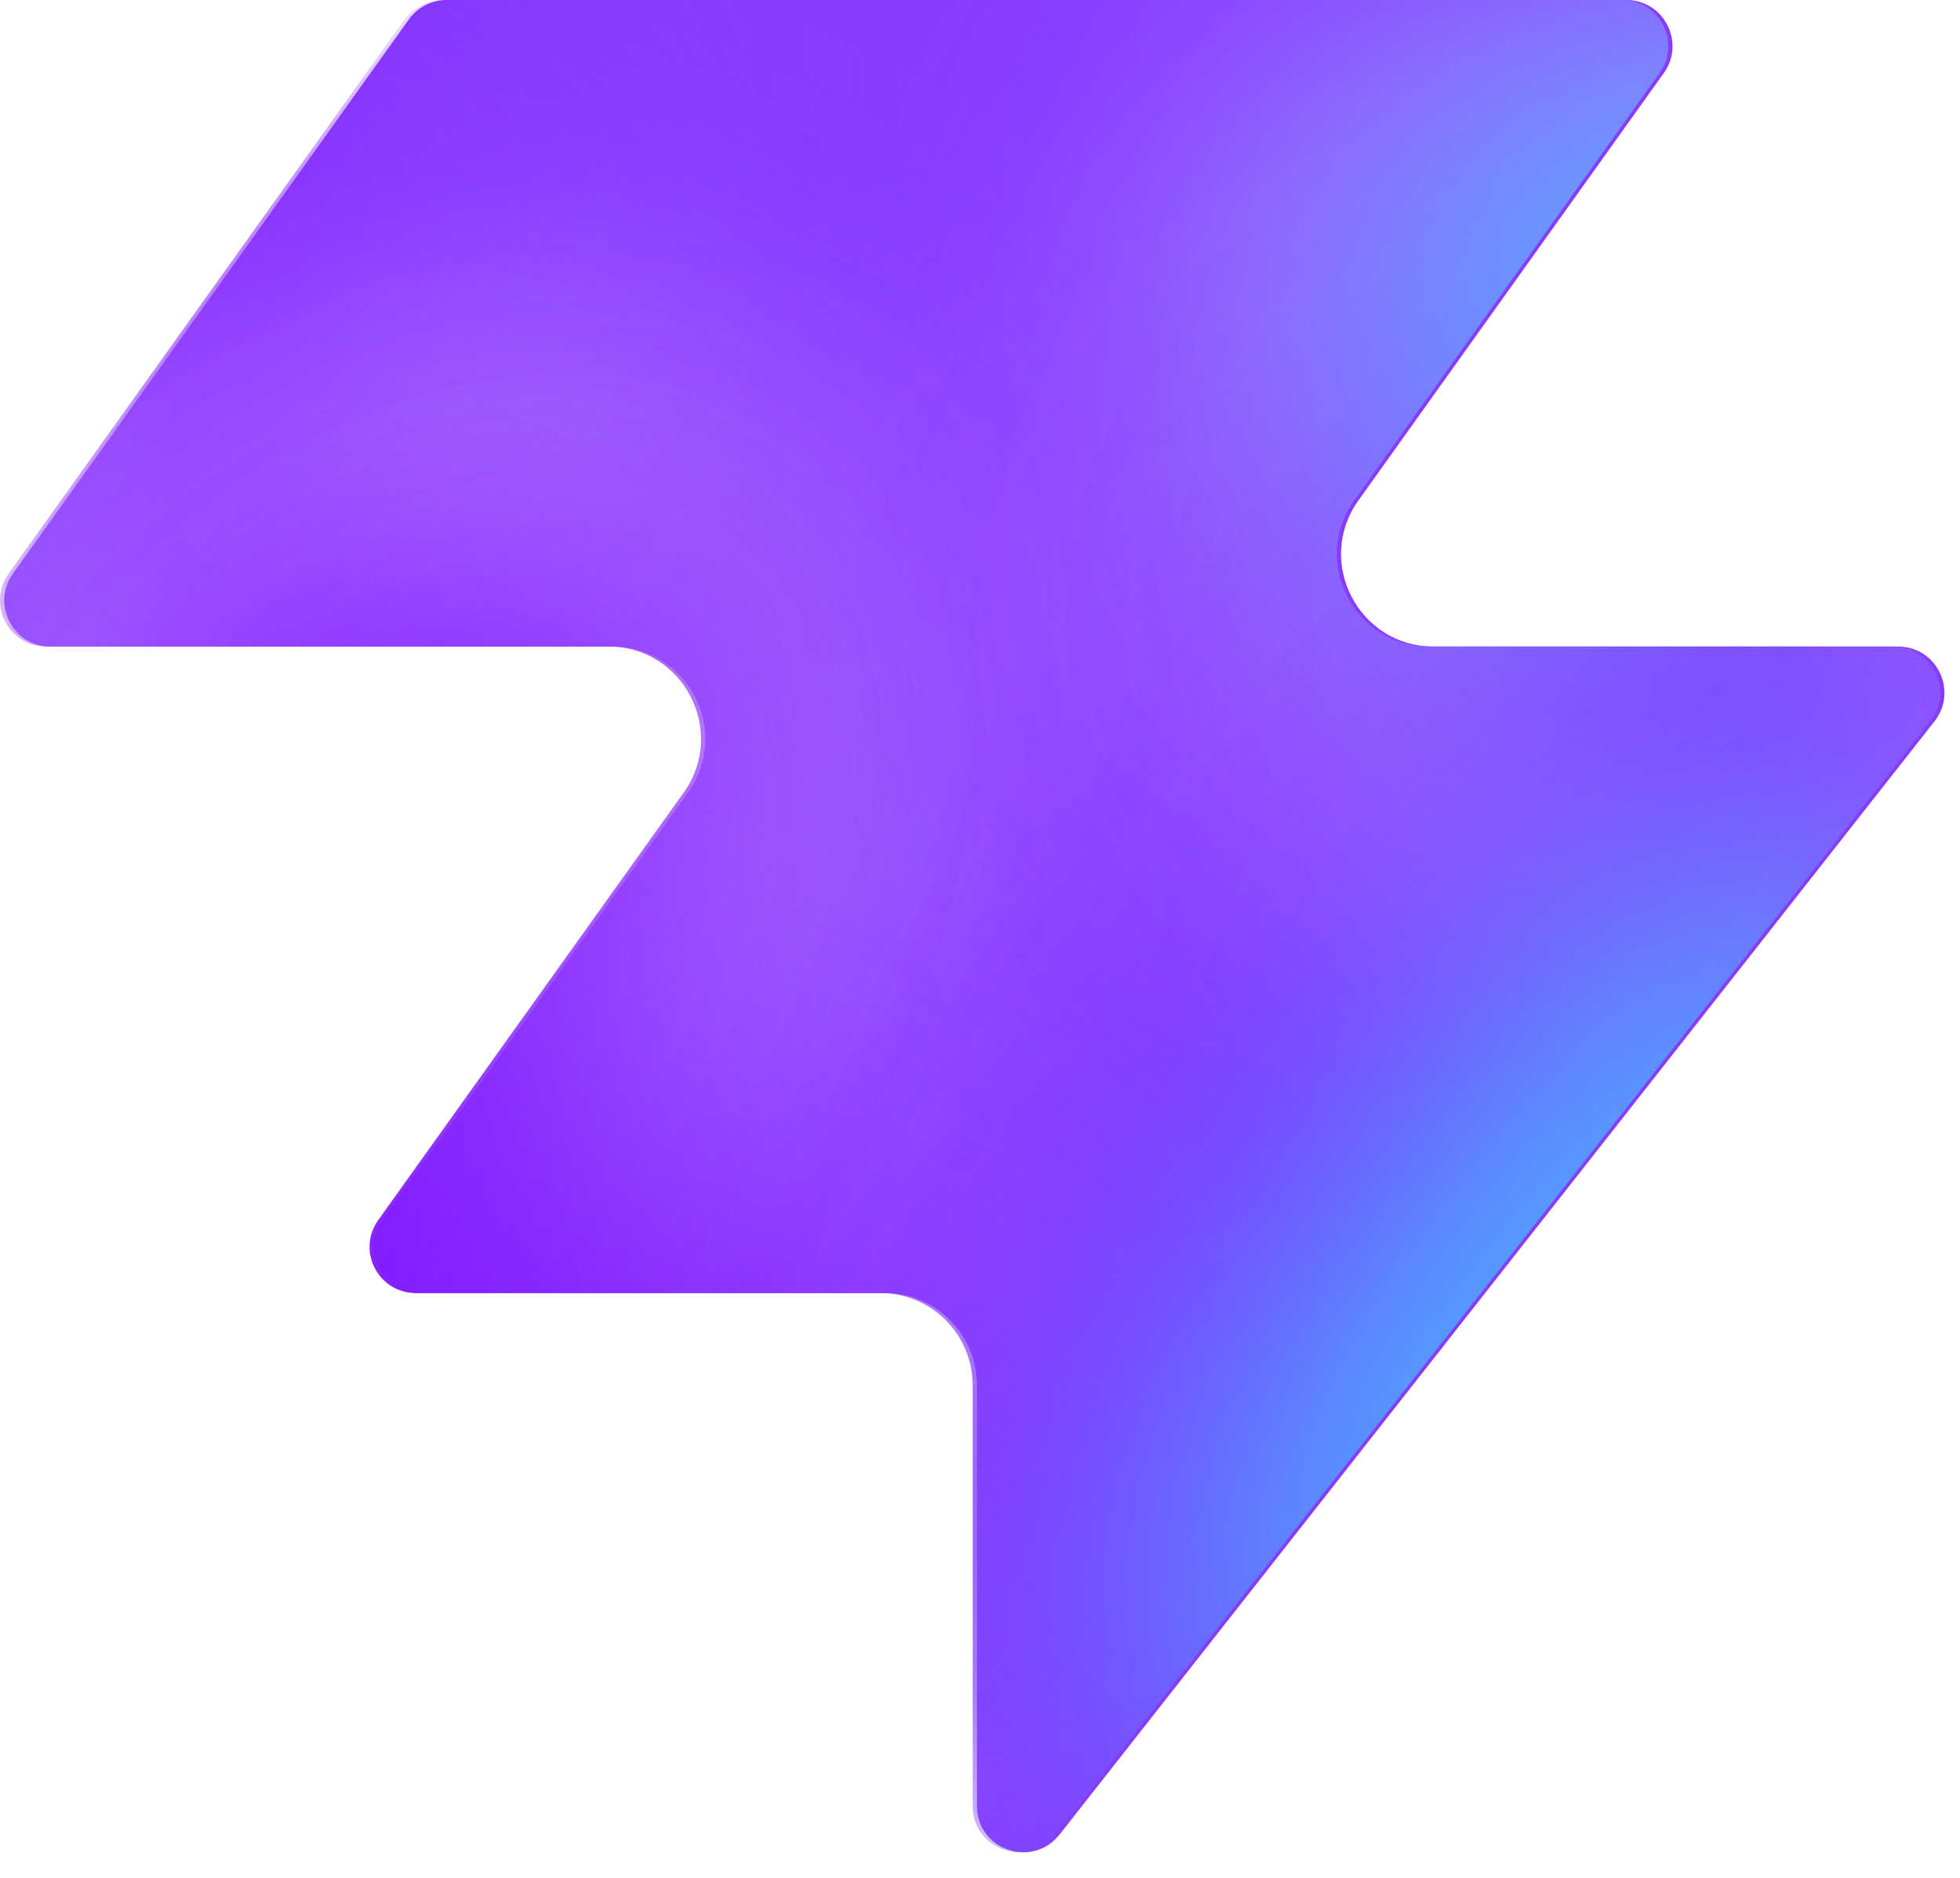
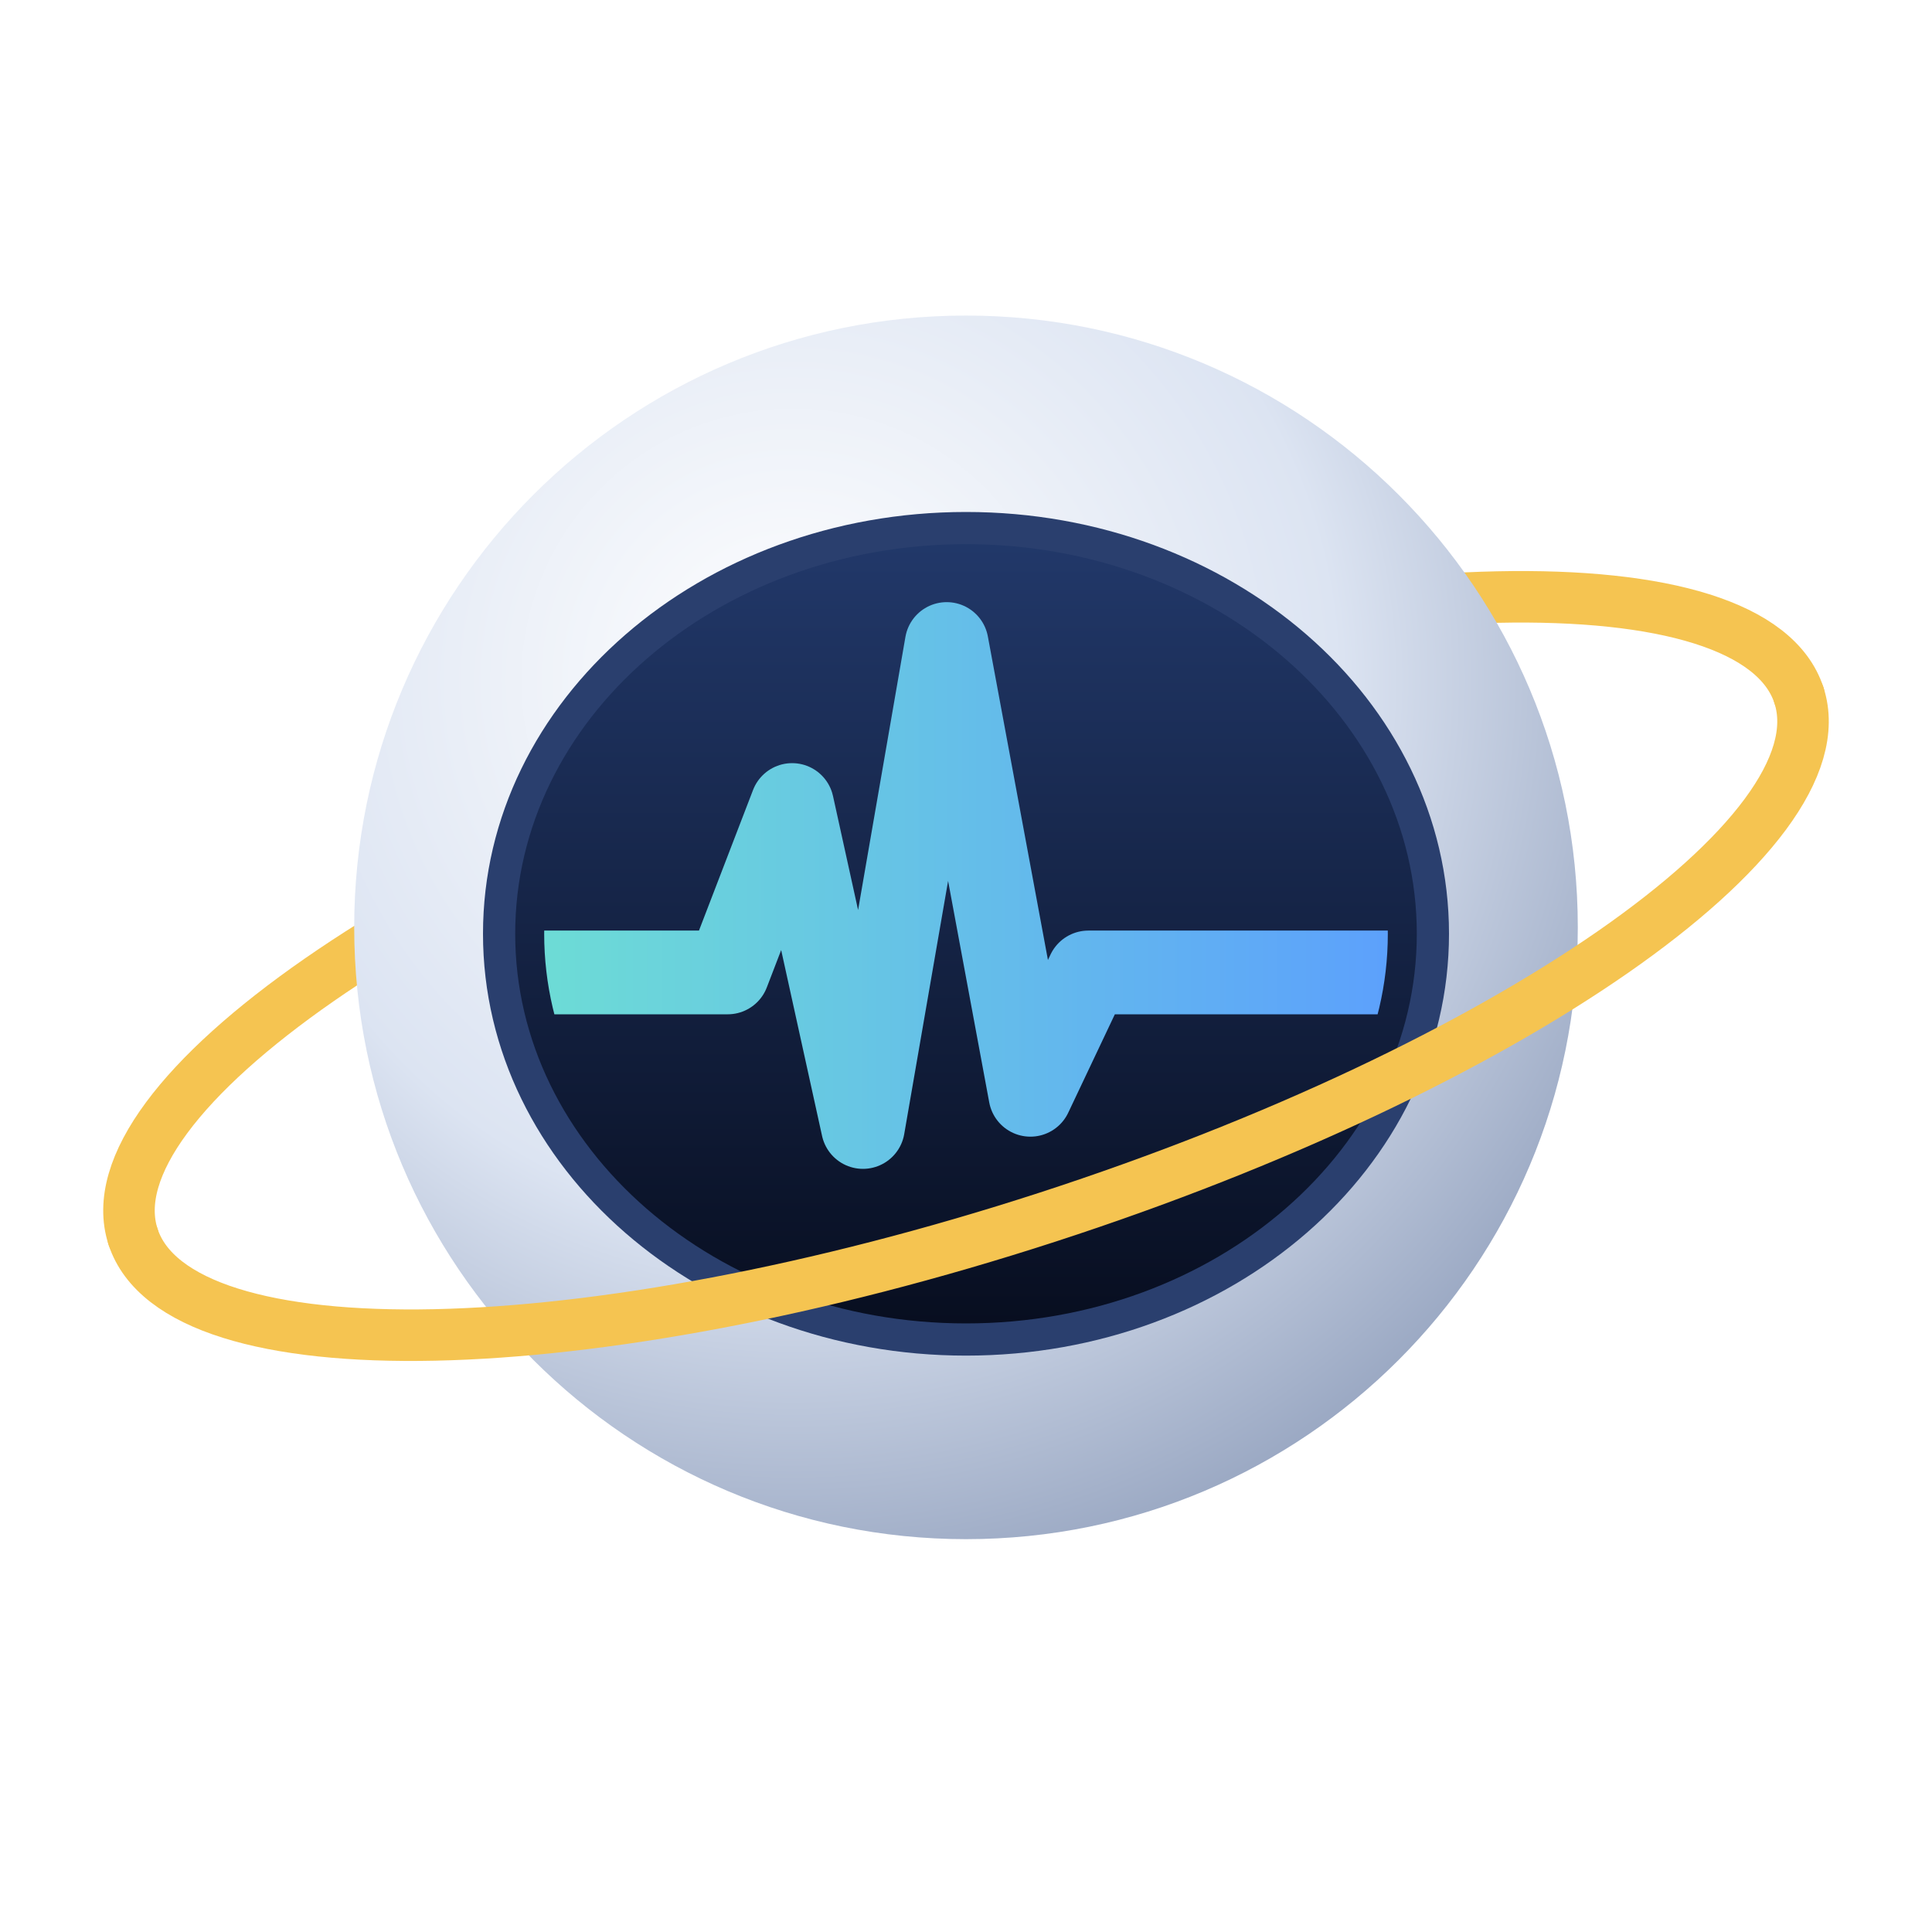
- <svg xmlns="http://www.w3.org/2000/svg" width="48" height="46" fill="none" viewBox="0 0 48 46">
-   <path fill="#863bff" d="M25.946 44.938c-.664.845-2.021.375-2.021-.698V33.937a2.26 2.26 0 0 0-2.262-2.262H10.287c-.92 0-1.456-1.04-.92-1.788l7.48-10.471c1.07-1.497 0-3.578-1.842-3.578H1.237c-.92 0-1.456-1.04-.92-1.788L10.013.474c.214-.297.556-.474.92-.474h28.894c.92 0 1.456 1.04.92 1.788l-7.48 10.471c-1.07 1.498 0 3.579 1.842 3.579h11.377c.943 0 1.473 1.088.89 1.83L25.947 44.94z" style="fill:#863bff;fill:color(display-p3 .525 .23 1);fill-opacity:1" />
-   <mask id="a" width="48" height="46" x="0" y="0" maskUnits="userSpaceOnUse" style="mask-type:alpha">
-     <path fill="#000" d="M25.842 44.938c-.664.844-2.021.375-2.021-.698V33.937a2.26 2.26 0 0 0-2.262-2.262H10.183c-.92 0-1.456-1.04-.92-1.788l7.48-10.471c1.07-1.498 0-3.579-1.842-3.579H1.133c-.92 0-1.456-1.04-.92-1.787L9.91.473c.214-.297.556-.474.92-.474h28.894c.92 0 1.456 1.04.92 1.788l-7.48 10.471c-1.07 1.498 0 3.578 1.842 3.578h11.377c.943 0 1.473 1.088.89 1.832L25.843 44.94z" style="fill:#000;fill-opacity:1" />
-   </mask>
-   <g mask="url(#a)">
-     <g filter="url(#b)">
-       <ellipse cx="5.508" cy="14.704" fill="#ede6ff" rx="5.508" ry="14.704" style="fill:#ede6ff;fill:color(display-p3 .927 .903 1);fill-opacity:1" transform="matrix(.00324 1 1 -.00324 -4.47 31.516)" />
-     </g>
-     <g filter="url(#c)">
-       <ellipse cx="10.399" cy="29.851" fill="#ede6ff" rx="10.399" ry="29.851" style="fill:#ede6ff;fill:color(display-p3 .927 .903 1);fill-opacity:1" transform="matrix(.00324 1 1 -.00324 -39.328 7.883)" />
-     </g>
-     <g filter="url(#d)">
-       <ellipse cx="5.508" cy="30.487" fill="#7e14ff" rx="5.508" ry="30.487" style="fill:#7e14ff;fill:color(display-p3 .492 .077 1);fill-opacity:1" transform="rotate(89.814 -25.913 -14.639)scale(1 -1)" />
-     </g>
-     <g filter="url(#e)">
-       <ellipse cx="5.508" cy="30.599" fill="#7e14ff" rx="5.508" ry="30.599" style="fill:#7e14ff;fill:color(display-p3 .492 .077 1);fill-opacity:1" transform="rotate(89.814 -32.644 -3.334)scale(1 -1)" />
-     </g>
-     <g filter="url(#f)">
-       <ellipse cx="5.508" cy="30.599" fill="#7e14ff" rx="5.508" ry="30.599" style="fill:#7e14ff;fill:color(display-p3 .492 .077 1);fill-opacity:1" transform="matrix(.00324 1 1 -.00324 -34.34 30.47)" />
-     </g>
-     <g filter="url(#g)">
-       <ellipse cx="14.072" cy="22.078" fill="#ede6ff" rx="14.072" ry="22.078" style="fill:#ede6ff;fill:color(display-p3 .927 .903 1);fill-opacity:1" transform="rotate(93.35 24.506 48.493)scale(-1 1)" />
-     </g>
-     <g filter="url(#h)">
-       <ellipse cx="3.47" cy="21.501" fill="#7e14ff" rx="3.47" ry="21.501" style="fill:#7e14ff;fill:color(display-p3 .492 .077 1);fill-opacity:1" transform="rotate(89.009 28.708 47.59)scale(-1 1)" />
-     </g>
-     <g filter="url(#i)">
-       <ellipse cx="3.47" cy="21.501" fill="#7e14ff" rx="3.47" ry="21.501" style="fill:#7e14ff;fill:color(display-p3 .492 .077 1);fill-opacity:1" transform="rotate(89.009 28.708 47.59)scale(-1 1)" />
-     </g>
-     <g filter="url(#j)">
-       <ellipse cx=".387" cy="8.972" fill="#7e14ff" rx="4.407" ry="29.108" style="fill:#7e14ff;fill:color(display-p3 .492 .077 1);fill-opacity:1" transform="rotate(39.51 .387 8.972)" />
-     </g>
-     <g filter="url(#k)">
-       <ellipse cx="47.523" cy="-6.092" fill="#7e14ff" rx="4.407" ry="29.108" style="fill:#7e14ff;fill:color(display-p3 .492 .077 1);fill-opacity:1" transform="rotate(37.892 47.523 -6.092)" />
-     </g>
-     <g filter="url(#l)">
-       <ellipse cx="41.412" cy="6.333" fill="#47bfff" rx="5.971" ry="9.665" style="fill:#47bfff;fill:color(display-p3 .28 .748 1);fill-opacity:1" transform="rotate(37.892 41.412 6.333)" />
-     </g>
-     <g filter="url(#m)">
-       <ellipse cx="-1.879" cy="38.332" fill="#7e14ff" rx="4.407" ry="29.108" style="fill:#7e14ff;fill:color(display-p3 .492 .077 1);fill-opacity:1" transform="rotate(37.892 -1.88 38.332)" />
-     </g>
-     <g filter="url(#n)">
-       <ellipse cx="-1.879" cy="38.332" fill="#7e14ff" rx="4.407" ry="29.108" style="fill:#7e14ff;fill:color(display-p3 .492 .077 1);fill-opacity:1" transform="rotate(37.892 -1.88 38.332)" />
-     </g>
-     <g filter="url(#o)">
-       <ellipse cx="35.651" cy="29.907" fill="#7e14ff" rx="4.407" ry="29.108" style="fill:#7e14ff;fill:color(display-p3 .492 .077 1);fill-opacity:1" transform="rotate(37.892 35.651 29.907)" />
-     </g>
-     <g filter="url(#p)">
-       <ellipse cx="38.418" cy="32.4" fill="#47bfff" rx="5.971" ry="15.297" style="fill:#47bfff;fill:color(display-p3 .28 .748 1);fill-opacity:1" transform="rotate(37.892 38.418 32.4)" />
-     </g>
+ <svg xmlns="http://www.w3.org/2000/svg" viewBox="0 0 600 600">
+   <defs>
+     <radialGradient id="hs" cx="0.36" cy="0.3" r="0.8">
+       <stop offset="0" stop-color="#FFFFFF" />
+       <stop offset="0.55" stop-color="#DCE4F2" />
+       <stop offset="1" stop-color="#8E9DBA" />
+     </radialGradient>
+     <linearGradient id="vs" x1="0" y1="0" x2="0" y2="1">
+       <stop offset="0" stop-color="#22396B" />
+       <stop offset="1" stop-color="#070D1E" />
+     </linearGradient>
+     <linearGradient id="pl" x1="0" y1="0" x2="1" y2="0">
+       <stop offset="0" stop-color="#6EE0D3" />
+       <stop offset="1" stop-color="#5B9CFF" />
+     </linearGradient>
+     <clipPath id="vc">
+       <ellipse cx="300" cy="290" rx="131" ry="114" />
+     </clipPath>
+   </defs>
+   <g transform="translate(300 300) rotate(-18)">
+     <path d="M -272 0 A 272 82 0 0 1 272 0" fill="none" stroke="#F5C451" stroke-width="16" stroke-linecap="round" />
  </g>
-   <defs>
-     <filter id="b" width="60.045" height="41.654" x="-19.77" y="16.149" color-interpolation-filters="sRGB" filterUnits="userSpaceOnUse">
-       <feFlood flood-opacity="0" result="BackgroundImageFix" />
-       <feBlend in="SourceGraphic" in2="BackgroundImageFix" result="shape" />
-       <feGaussianBlur result="effect1_foregroundBlur_2002_17158" stdDeviation="7.659" />
-     </filter>
-     <filter id="c" width="90.34" height="51.437" x="-54.613" y="-7.533" color-interpolation-filters="sRGB" filterUnits="userSpaceOnUse">
-       <feFlood flood-opacity="0" result="BackgroundImageFix" />
-       <feBlend in="SourceGraphic" in2="BackgroundImageFix" result="shape" />
-       <feGaussianBlur result="effect1_foregroundBlur_2002_17158" stdDeviation="7.659" />
-     </filter>
-     <filter id="d" width="79.355" height="29.4" x="-49.64" y="2.03" color-interpolation-filters="sRGB" filterUnits="userSpaceOnUse">
-       <feFlood flood-opacity="0" result="BackgroundImageFix" />
-       <feBlend in="SourceGraphic" in2="BackgroundImageFix" result="shape" />
-       <feGaussianBlur result="effect1_foregroundBlur_2002_17158" stdDeviation="4.596" />
-     </filter>
-     <filter id="e" width="79.579" height="29.4" x="-45.045" y="20.029" color-interpolation-filters="sRGB" filterUnits="userSpaceOnUse">
-       <feFlood flood-opacity="0" result="BackgroundImageFix" />
-       <feBlend in="SourceGraphic" in2="BackgroundImageFix" result="shape" />
-       <feGaussianBlur result="effect1_foregroundBlur_2002_17158" stdDeviation="4.596" />
-     </filter>
-     <filter id="f" width="79.579" height="29.4" x="-43.513" y="21.178" color-interpolation-filters="sRGB" filterUnits="userSpaceOnUse">
-       <feFlood flood-opacity="0" result="BackgroundImageFix" />
-       <feBlend in="SourceGraphic" in2="BackgroundImageFix" result="shape" />
-       <feGaussianBlur result="effect1_foregroundBlur_2002_17158" stdDeviation="4.596" />
-     </filter>
-     <filter id="g" width="74.749" height="58.852" x="15.756" y="-17.901" color-interpolation-filters="sRGB" filterUnits="userSpaceOnUse">
-       <feFlood flood-opacity="0" result="BackgroundImageFix" />
-       <feBlend in="SourceGraphic" in2="BackgroundImageFix" result="shape" />
-       <feGaussianBlur result="effect1_foregroundBlur_2002_17158" stdDeviation="7.659" />
-     </filter>
-     <filter id="h" width="61.377" height="25.362" x="23.548" y="2.284" color-interpolation-filters="sRGB" filterUnits="userSpaceOnUse">
-       <feFlood flood-opacity="0" result="BackgroundImageFix" />
-       <feBlend in="SourceGraphic" in2="BackgroundImageFix" result="shape" />
-       <feGaussianBlur result="effect1_foregroundBlur_2002_17158" stdDeviation="4.596" />
-     </filter>
-     <filter id="i" width="61.377" height="25.362" x="23.548" y="2.284" color-interpolation-filters="sRGB" filterUnits="userSpaceOnUse">
-       <feFlood flood-opacity="0" result="BackgroundImageFix" />
-       <feBlend in="SourceGraphic" in2="BackgroundImageFix" result="shape" />
-       <feGaussianBlur result="effect1_foregroundBlur_2002_17158" stdDeviation="4.596" />
-     </filter>
-     <filter id="j" width="56.045" height="63.649" x="-27.636" y="-22.853" color-interpolation-filters="sRGB" filterUnits="userSpaceOnUse">
-       <feFlood flood-opacity="0" result="BackgroundImageFix" />
-       <feBlend in="SourceGraphic" in2="BackgroundImageFix" result="shape" />
-       <feGaussianBlur result="effect1_foregroundBlur_2002_17158" stdDeviation="4.596" />
-     </filter>
-     <filter id="k" width="54.814" height="64.646" x="20.116" y="-38.415" color-interpolation-filters="sRGB" filterUnits="userSpaceOnUse">
-       <feFlood flood-opacity="0" result="BackgroundImageFix" />
-       <feBlend in="SourceGraphic" in2="BackgroundImageFix" result="shape" />
-       <feGaussianBlur result="effect1_foregroundBlur_2002_17158" stdDeviation="4.596" />
-     </filter>
-     <filter id="l" width="33.541" height="35.313" x="24.641" y="-11.323" color-interpolation-filters="sRGB" filterUnits="userSpaceOnUse">
-       <feFlood flood-opacity="0" result="BackgroundImageFix" />
-       <feBlend in="SourceGraphic" in2="BackgroundImageFix" result="shape" />
-       <feGaussianBlur result="effect1_foregroundBlur_2002_17158" stdDeviation="4.596" />
-     </filter>
-     <filter id="m" width="54.814" height="64.646" x="-29.286" y="6.009" color-interpolation-filters="sRGB" filterUnits="userSpaceOnUse">
-       <feFlood flood-opacity="0" result="BackgroundImageFix" />
-       <feBlend in="SourceGraphic" in2="BackgroundImageFix" result="shape" />
-       <feGaussianBlur result="effect1_foregroundBlur_2002_17158" stdDeviation="4.596" />
-     </filter>
-     <filter id="n" width="54.814" height="64.646" x="-29.286" y="6.009" color-interpolation-filters="sRGB" filterUnits="userSpaceOnUse">
-       <feFlood flood-opacity="0" result="BackgroundImageFix" />
-       <feBlend in="SourceGraphic" in2="BackgroundImageFix" result="shape" />
-       <feGaussianBlur result="effect1_foregroundBlur_2002_17158" stdDeviation="4.596" />
-     </filter>
-     <filter id="o" width="54.814" height="64.646" x="8.244" y="-2.416" color-interpolation-filters="sRGB" filterUnits="userSpaceOnUse">
-       <feFlood flood-opacity="0" result="BackgroundImageFix" />
-       <feBlend in="SourceGraphic" in2="BackgroundImageFix" result="shape" />
-       <feGaussianBlur result="effect1_foregroundBlur_2002_17158" stdDeviation="4.596" />
-     </filter>
-     <filter id="p" width="39.409" height="43.623" x="18.713" y="10.588" color-interpolation-filters="sRGB" filterUnits="userSpaceOnUse">
-       <feFlood flood-opacity="0" result="BackgroundImageFix" />
-       <feBlend in="SourceGraphic" in2="BackgroundImageFix" result="shape" />
-       <feGaussianBlur result="effect1_foregroundBlur_2002_17158" stdDeviation="4.596" />
-     </filter>
-   </defs>
+   <circle cx="300" cy="288" r="190" fill="url(#hs)" />
+   <ellipse cx="300" cy="290" rx="145" ry="126" fill="url(#vs)" stroke="#2A3F6E" stroke-width="10" />
+   <g clip-path="url(#vc)">
+     <path d="M 150 302 H 226 L 246 250 L 268 350 L 294 200 L 320 340 L 338 302 H 452" fill="none" stroke="url(#pl)" stroke-width="26" stroke-linecap="round" stroke-linejoin="round" />
+   </g>
+   <g transform="translate(300 300) rotate(-18)">
+     <path d="M -272 0 A 272 82 0 0 0 272 0" fill="none" stroke="#F5C451" stroke-width="16" stroke-linecap="round" />
+   </g>
</svg>
